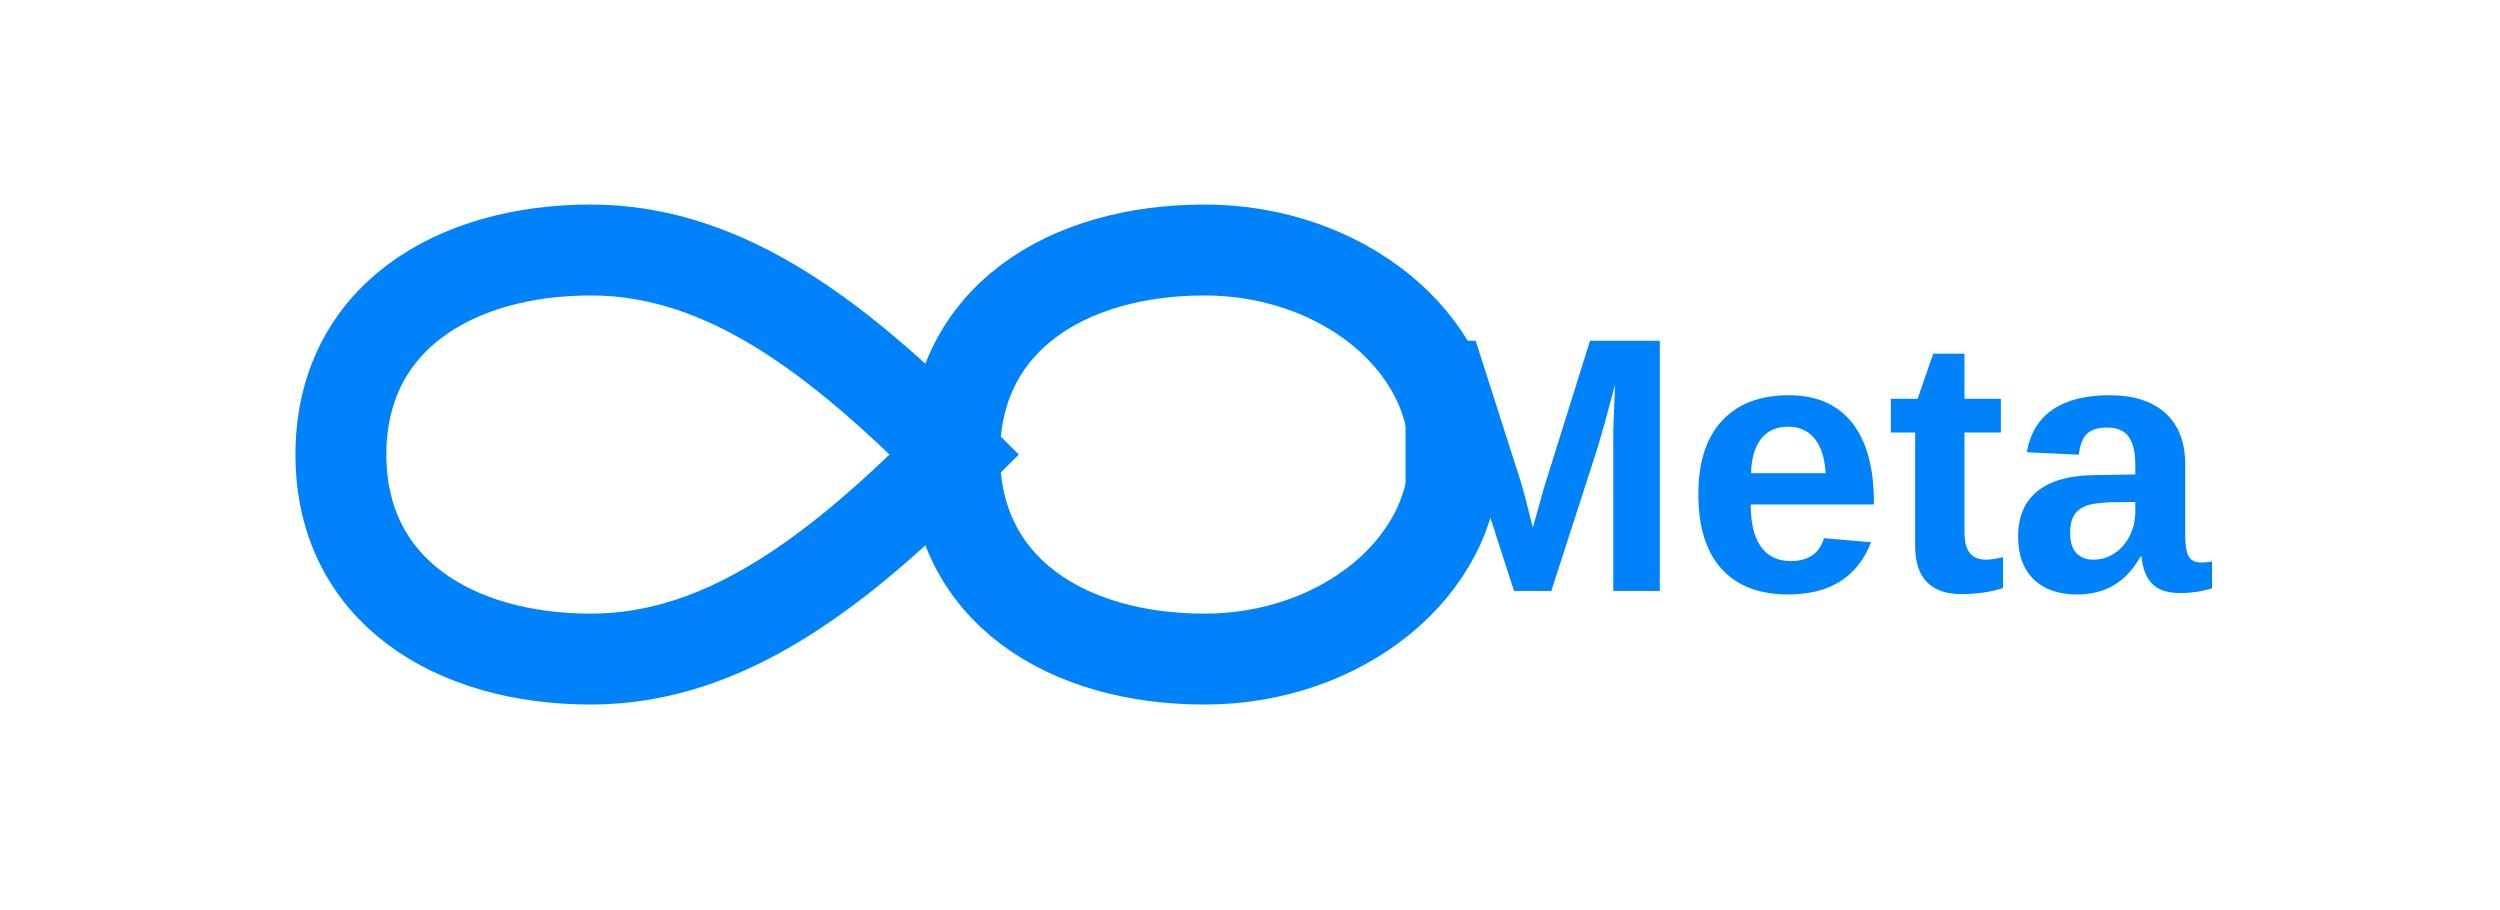
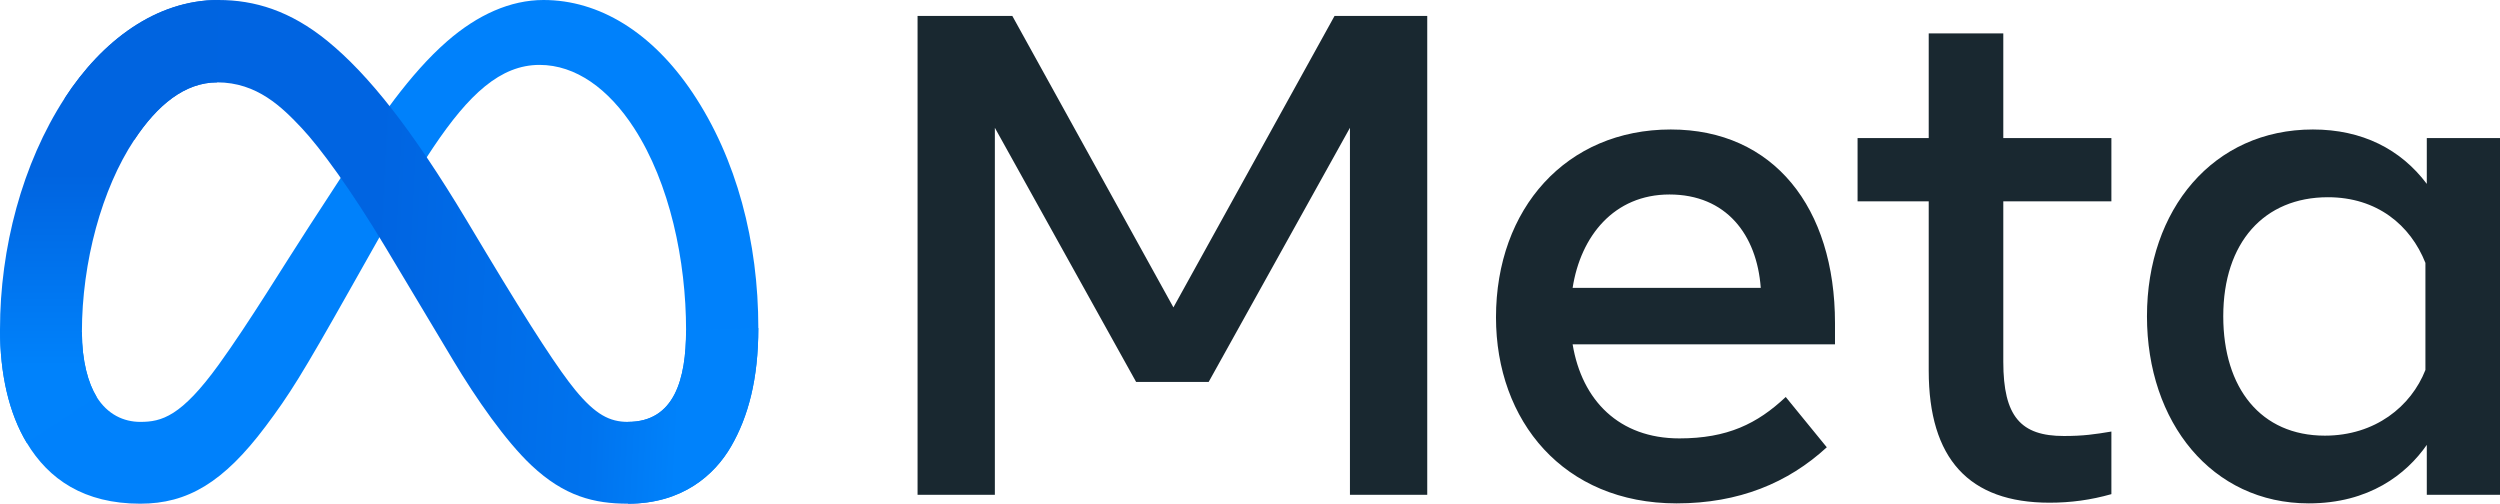
- <svg xmlns="http://www.w3.org/2000/svg" viewBox="0 0 220 80" width="220" height="80">
-   <path d="M30 40 C30 28 40 22 52 22 C64 22 74 30 84 40 C74 50 64 58 52 58 C40 58 30 52 30 40Z M84 40 C84 28 94 22 106 22 C118 22 128 30 128 40 C128 50 118 58 106 58 C94 58 84 52 84 40Z" fill="none" stroke="#0082FB" stroke-width="8" />
-   <text x="158" y="52" font-family="Arial, Helvetica, sans-serif" font-size="32" font-weight="bold" fill="#0082FB" text-anchor="middle">Meta</text>
+ <svg xmlns="http://www.w3.org/2000/svg" width="948" height="191" viewBox="0 0 948 191">
+   <defs>
+     <linearGradient id="Grad_Logo1" x1="61" y1="117" x2="259" y2="127" gradientUnits="userSpaceOnUse">
+       <stop style="stop-color:#0064e1" offset="0" />
+       <stop style="stop-color:#0064e1" offset="0.4" />
+       <stop style="stop-color:#0073ee" offset="0.83" />
+       <stop style="stop-color:#0082fb" offset="1" />
+     </linearGradient>
+     <linearGradient id="Grad_Logo2" x1="45" y1="139" x2="45" y2="66" gradientUnits="userSpaceOnUse">
+       <stop style="stop-color:#0082fb" offset="0" />
+       <stop style="stop-color:#0064e0" offset="1" />
+     </linearGradient>
+   </defs>
+   <path id="Logo0" style="fill:#0081fb" d="m31.06,125.96c0,10.98 2.41,19.41 5.56,24.51 4.13,6.68 10.29,9.51 16.57,9.51 8.1,0 15.51-2.01 29.79-21.76 11.44-15.83 24.92-38.05 33.99-51.98l15.36-23.6c10.67-16.39 23.02-34.61 37.18-46.96 11.56-10.08 24.03-15.68 36.58-15.68 21.07,0 41.14,12.21 56.5,35.11 16.81,25.08 24.97,56.67 24.97,89.27 0,19.38-3.82,33.62-10.32,44.87-6.28,10.88-18.52,21.75-39.11,21.75l0-31.02c17.63,0 22.03-16.2 22.03-34.74 0-26.42-6.16-55.74-19.73-76.69-9.63-14.86-22.11-23.94-35.84-23.94-14.85,0-26.8,11.2-40.23,31.17-7.14,10.61-14.47,23.54-22.7,38.13l-9.06,16.05c-18.2,32.27-22.81,39.62-31.91,51.75-15.95,21.24-29.57,29.29-47.5,29.29-21.27,0-34.72-9.21-43.05-23.09-6.8-11.31-10.14-26.15-10.14-43.06z" />
+   <path id="Logo1" style="fill:url(#Grad_Logo1)" d="m24.49,37.3c14.24-21.95 34.79-37.3 58.36-37.3 13.65,0 27.22,4.04 41.39,15.61 15.5,12.65 32.02,33.48 52.63,67.81l7.39,12.32c17.84,29.72 27.99,45.01 33.93,52.22 7.64,9.26 12.99,12.02 19.94,12.02 17.63,0 22.03-16.2 22.03-34.74l27.4-.86c0,19.38-3.82,33.62-10.32,44.87-6.28,10.88-18.52,21.75-39.11,21.75-12.8,0-24.14-2.78-36.68-14.61-9.64-9.08-20.91-25.21-29.58-39.71l-25.79-43.08c-12.94-21.62-24.81-37.74-31.68-45.04-7.39-7.85-16.89-17.33-32.05-17.33-12.27,0-22.69,8.61-31.41,21.78z" />
+   <path id="Logo2" style="fill:url(#Grad_Logo2)" d="m82.35,31.23c-12.27,0-22.69,8.61-31.41,21.78-12.33,18.61-19.88,46.33-19.88,72.95 0,10.98 2.41,19.41 5.56,24.51l-26.48,17.44c-6.8-11.31-10.14-26.15-10.14-43.06 0-30.75 8.44-62.8 24.49-87.55 14.24-21.95 34.79-37.3 58.36-37.3z" />
+   <path id="Text" style="fill:#192830" d="m347.94,6.04h35.93l61.09,110.52 61.1-110.52h35.15v181.6h-29.31v-139.18l-53.58,96.38h-27.5l-53.57-96.38v139.18h-29.31z m285.11,67.71c-21.02,0-33.68,15.82-36.71,35.41h71.34c-1.47-20.18-13.11-35.41-34.63-35.41z m-65.77,46.57c0-41.22 26.64-71.22 66.28-71.22 38.99,0 62.27,29.62 62.27,73.42v8.05h-99.49c3.53,21.31 17.67,35.67 40.47,35.67 18.19,0 29.56-5.55 40.34-15.7l15.57,19.07c-14.67,13.49-33.33,21.27-56.95,21.27-42.91,0-68.49-31.29-68.49-70.56z m164.09-43.97h-26.98v-24h26.98v-39.69h28.28v39.69h40.99v24h-40.99v60.83c0,20.77 6.64,28.15 22.96,28.15 7.45,0 11.72-.64 18.03-1.69v23.74c-7.86,2.22-15.36,3.24-23.48,3.24-30.53,0-45.79-16.68-45.79-50.07z m188.35,23.34c-5.68-14.34-18.35-24.9-36.97-24.9-24.2,0-39.69,17.17-39.69,45.14 0,27.27 14.26,45.27 38.53,45.27 19.08,0 32.7-11.1 38.13-24.91z m28.28,87.95h-27.76v-18.94c-7.76,11.15-21.88,22.18-44.75,22.18-36.78,0-61.36-30.79-61.36-70.95 0-40.54 25.17-70.83 62.92-70.83 18.66,0 33.3,7.46 43.19,20.63v-17.38h27.76z" />
</svg>
